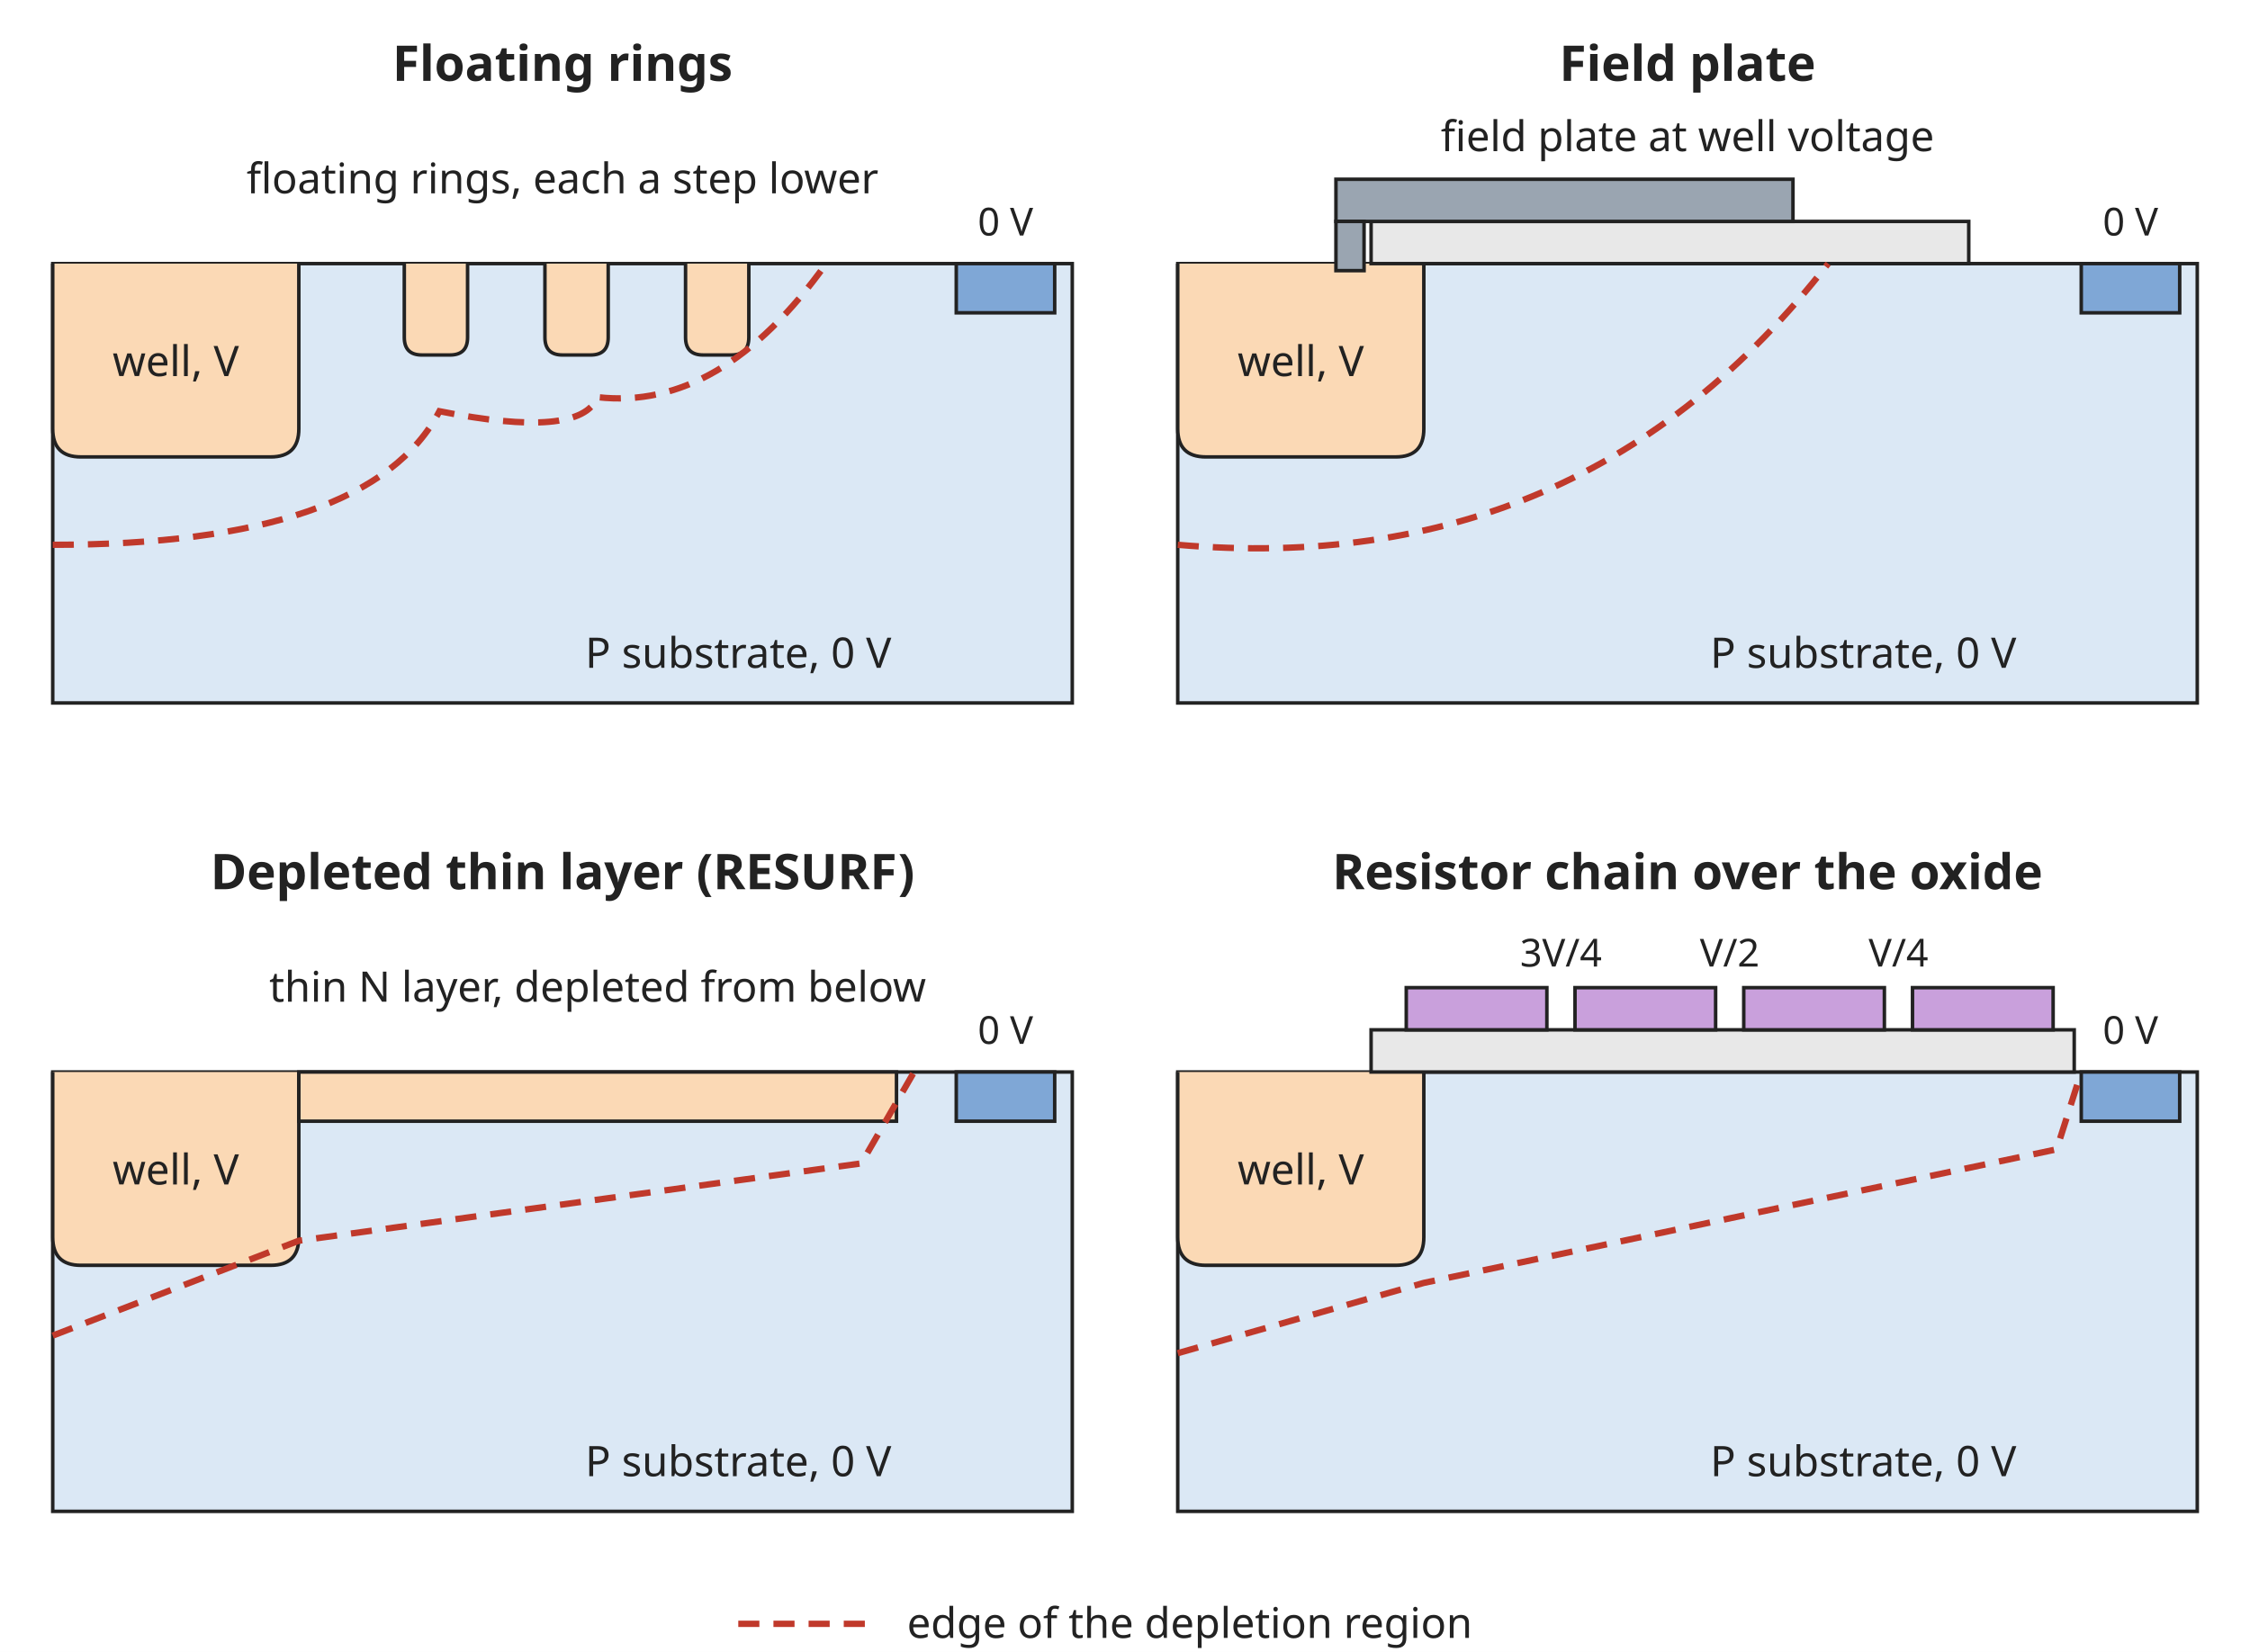
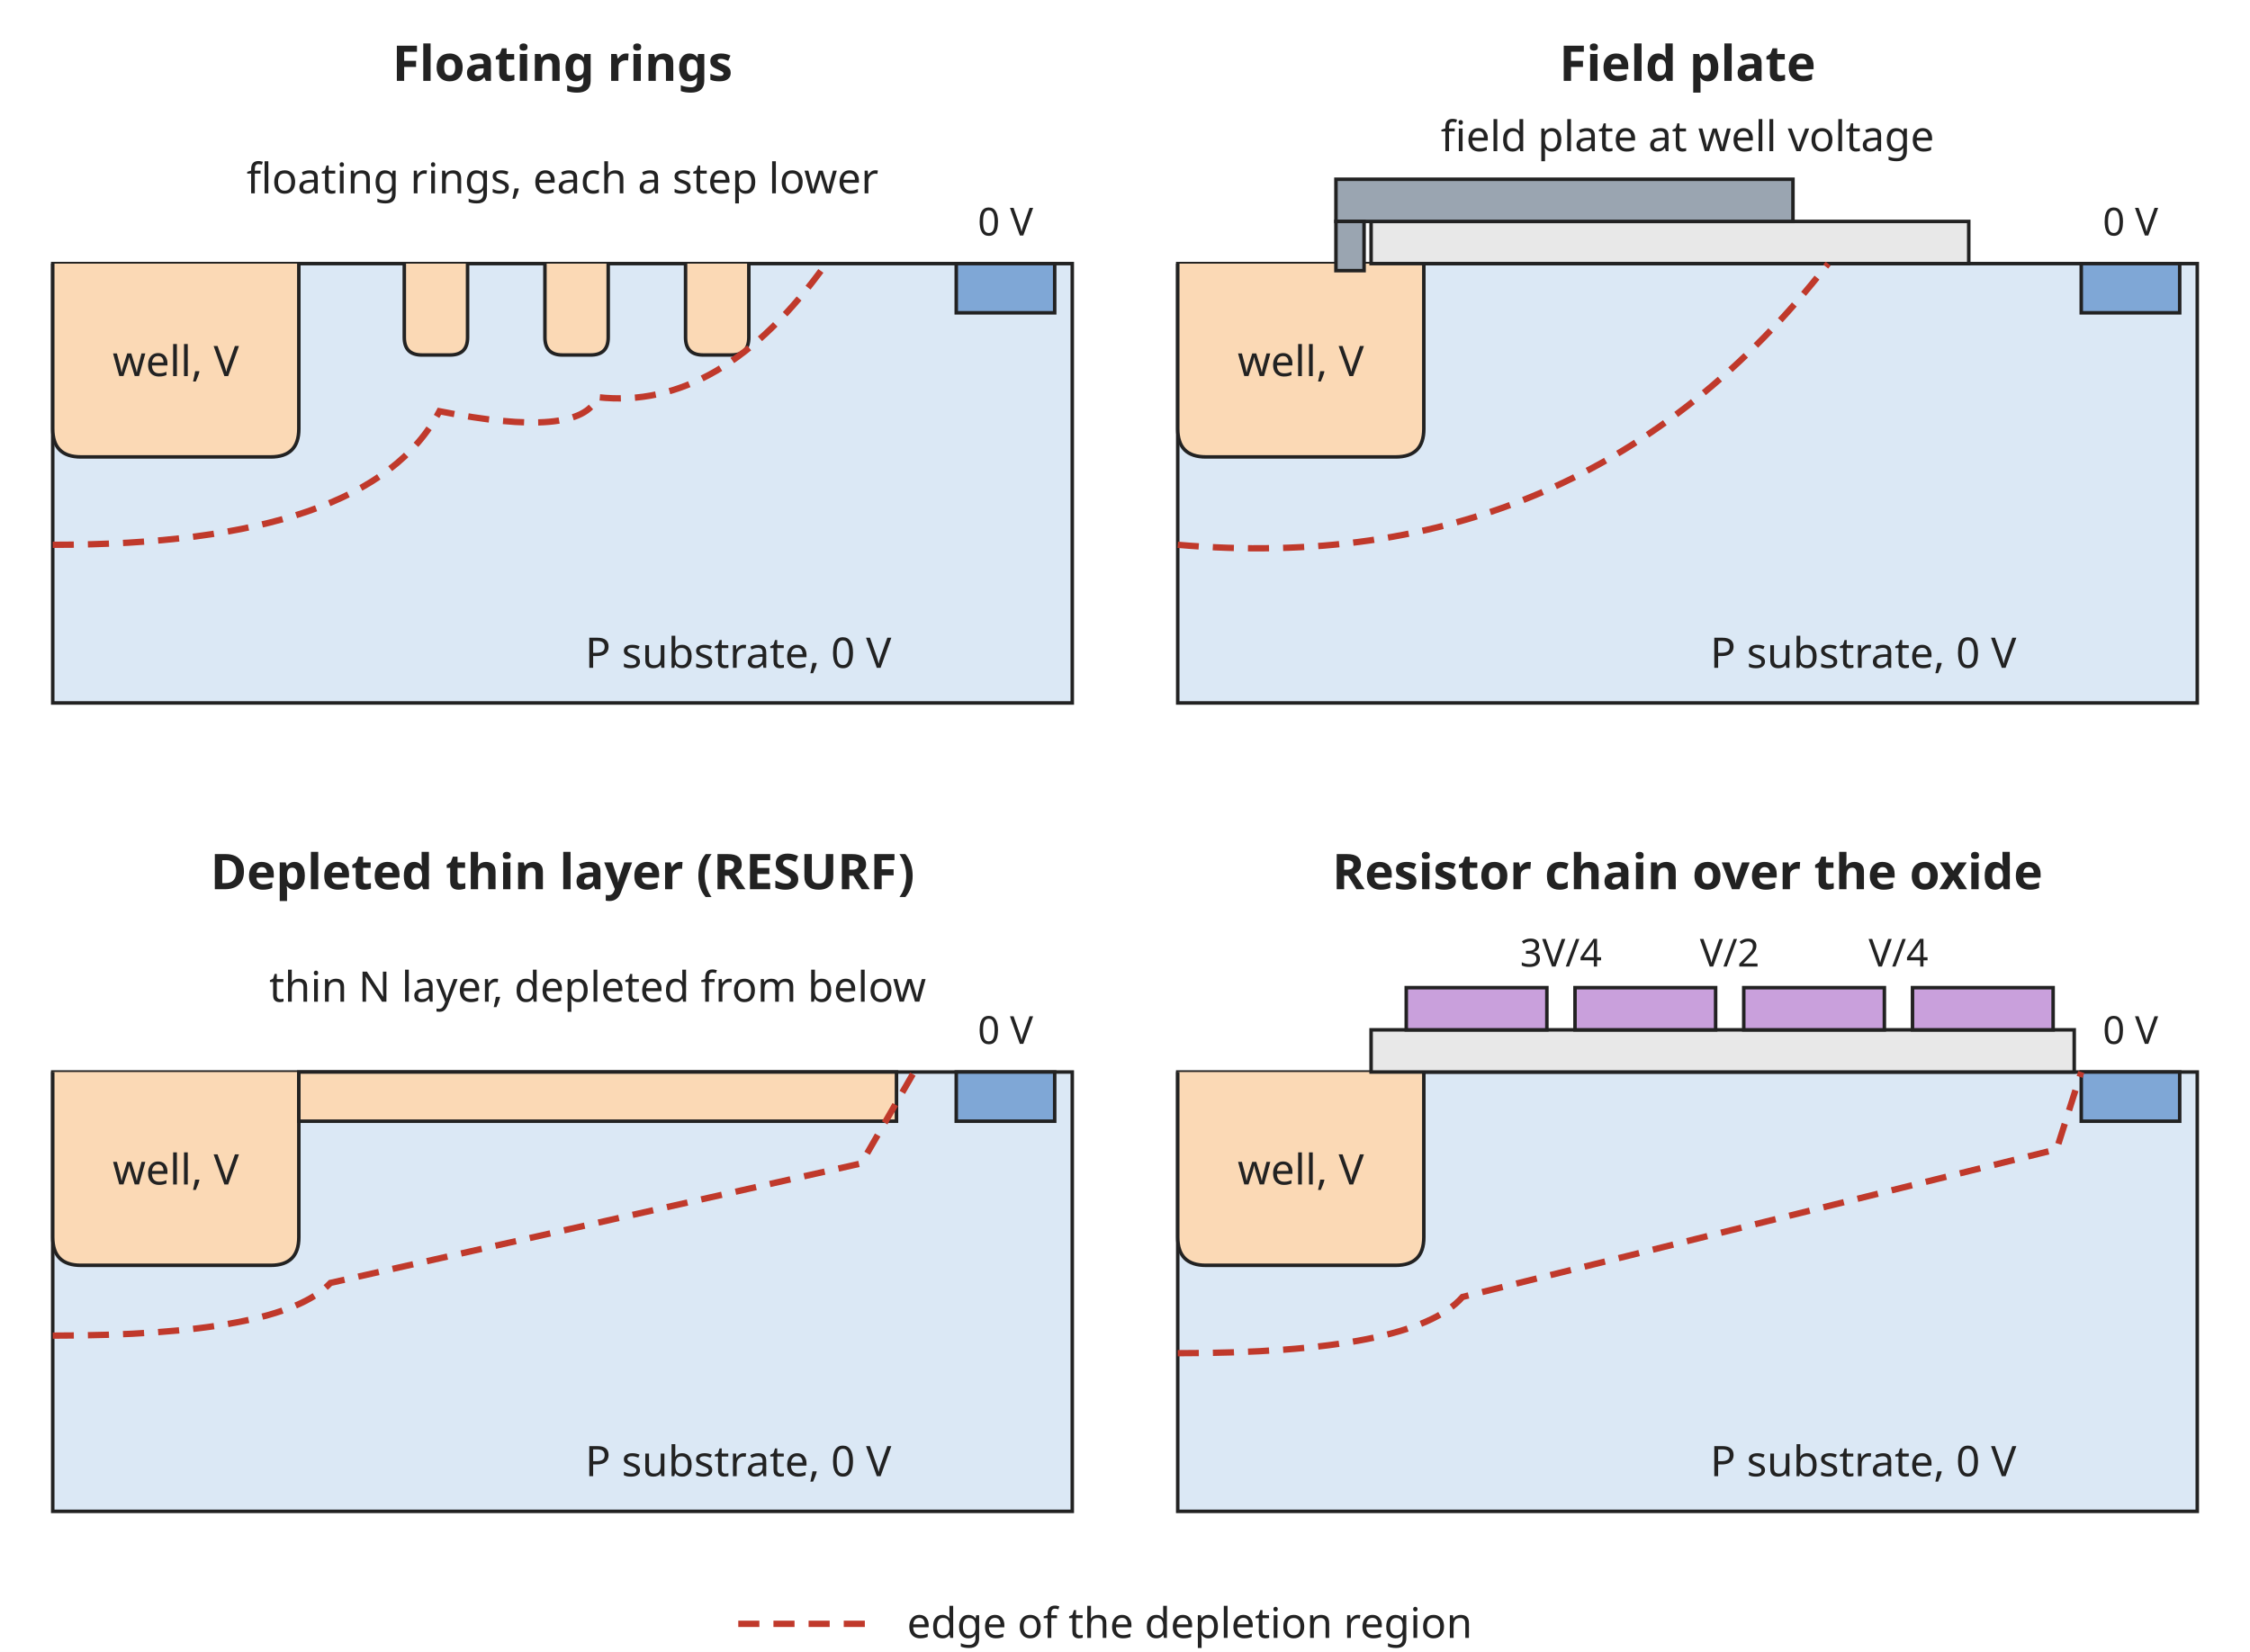
<svg xmlns="http://www.w3.org/2000/svg" width="640" height="470" viewBox="0 0 640 470" font-family="sans-serif" font-size="13">
  <rect width="640" height="470" fill="white" />
  <defs>
    <marker id="arrow" viewBox="0 0 10 10" refX="9" refY="5" markerWidth="7" markerHeight="7" orient="auto-start-reverse">
      <path d="M0,0 L10,5 L0,10 z" fill="#222222" />
    </marker>
  </defs>
  <text x="160" y="23" text-anchor="middle" font-size="14" font-weight="bold" fill="#222222">Floating rings</text>
  <rect x="15" y="75" width="290" height="125" rx="0" fill="#dbe8f5" stroke="#222222" />
  <text x="210" y="190" text-anchor="middle" font-size="12" font-weight="normal" fill="#222222">P substrate, 0 V</text>
  <path d="M15,75 L15,122 Q15,130 23,130 L77,130 Q85,130 85,122 L85,75" fill="#fbd9b5" stroke="#222222" />
  <text x="50" y="107" text-anchor="middle" font-size="12" font-weight="normal" fill="#222222">well, V</text>
  <rect x="272" y="75" width="28" height="14" rx="0" fill="#7fa7d6" stroke="#222222" />
  <text x="286" y="67" text-anchor="middle" font-size="11" font-weight="normal" fill="#222222">0 V</text>
  <path d="M115,75 L115,96 Q115,101 120,101 L128,101 Q133,101 133,96 L133,75" fill="#fbd9b5" stroke="#222222" />
  <path d="M155,75 L155,96 Q155,101 160,101 L168,101 Q173,101 173,96 L173,75" fill="#fbd9b5" stroke="#222222" />
  <path d="M195,75 L195,96 Q195,101 200,101 L208,101 Q213,101 213,96 L213,75" fill="#fbd9b5" stroke="#222222" />
  <text x="160" y="55" text-anchor="middle" font-size="12" font-weight="normal" fill="#222222">floating rings, each a step lower</text>
  <path d="M15,155 Q105,155 125,117 Q165,125 170,113 Q205,117 235,75" stroke="#c0392b" stroke-width="1.8" stroke-dasharray="6 4" fill="none" />
  <text x="480" y="23" text-anchor="middle" font-size="14" font-weight="bold" fill="#222222">Field plate</text>
  <rect x="335" y="75" width="290" height="125" rx="0" fill="#dbe8f5" stroke="#222222" />
  <text x="530" y="190" text-anchor="middle" font-size="12" font-weight="normal" fill="#222222">P substrate, 0 V</text>
  <path d="M335,75 L335,122 Q335,130 343,130 L397,130 Q405,130 405,122 L405,75" fill="#fbd9b5" stroke="#222222" />
  <text x="370" y="107" text-anchor="middle" font-size="12" font-weight="normal" fill="#222222">well, V</text>
  <rect x="592" y="75" width="28" height="14" rx="0" fill="#7fa7d6" stroke="#222222" />
  <text x="606" y="67" text-anchor="middle" font-size="11" font-weight="normal" fill="#222222">0 V</text>
  <rect x="390" y="63" width="170" height="12" rx="0" fill="#e8e8e8" stroke="#222222" />
  <rect x="380" y="51" width="130" height="12" rx="0" fill="#9aa5b1" stroke="#222222" />
  <rect x="380" y="63" width="8" height="14" rx="0" fill="#9aa5b1" stroke="#222222" />
  <text x="480" y="43" text-anchor="middle" font-size="12" font-weight="normal" fill="#222222">field plate at well voltage</text>
  <path d="M335,155 Q450,165 520,75" stroke="#c0392b" stroke-width="1.8" stroke-dasharray="6 4" fill="none" />
  <text x="160" y="253" text-anchor="middle" font-size="14" font-weight="bold" fill="#222222">Depleted thin layer (RESURF)</text>
  <rect x="15" y="305" width="290" height="125" rx="0" fill="#dbe8f5" stroke="#222222" />
  <text x="210" y="420" text-anchor="middle" font-size="12" font-weight="normal" fill="#222222">P substrate, 0 V</text>
  <path d="M15,305 L15,352 Q15,360 23,360 L77,360 Q85,360 85,352 L85,305" fill="#fbd9b5" stroke="#222222" />
  <text x="50" y="337" text-anchor="middle" font-size="12" font-weight="normal" fill="#222222">well, V</text>
  <rect x="272" y="305" width="28" height="14" rx="0" fill="#7fa7d6" stroke="#222222" />
  <text x="286" y="297" text-anchor="middle" font-size="11" font-weight="normal" fill="#222222">0 V</text>
  <rect x="85" y="305" width="170" height="14" rx="0" fill="#fbd9b5" stroke="#222222" />
  <text x="170" y="285" text-anchor="middle" font-size="12" font-weight="normal" fill="#222222">thin N layer, depleted from below</text>
-   <path d="M15,380 L85,353 L245,331 L260,305" stroke="#c0392b" stroke-width="1.8" stroke-dasharray="6 4" fill="none" />
+   <path d="M15,380 Q80,380 94,365 L245,331 L260,305" stroke="#c0392b" stroke-width="1.8" stroke-dasharray="6 4" fill="none" />
  <text x="480" y="253" text-anchor="middle" font-size="14" font-weight="bold" fill="#222222">Resistor chain over the oxide</text>
  <rect x="335" y="305" width="290" height="125" rx="0" fill="#dbe8f5" stroke="#222222" />
  <text x="530" y="420" text-anchor="middle" font-size="12" font-weight="normal" fill="#222222">P substrate, 0 V</text>
  <path d="M335,305 L335,352 Q335,360 343,360 L397,360 Q405,360 405,352 L405,305" fill="#fbd9b5" stroke="#222222" />
  <text x="370" y="337" text-anchor="middle" font-size="12" font-weight="normal" fill="#222222">well, V</text>
  <rect x="592" y="305" width="28" height="14" rx="0" fill="#7fa7d6" stroke="#222222" />
  <text x="606" y="297" text-anchor="middle" font-size="11" font-weight="normal" fill="#222222">0 V</text>
  <rect x="390" y="293" width="200" height="12" rx="0" fill="#e8e8e8" stroke="#222222" />
  <rect x="400" y="281" width="40" height="12" rx="0" fill="#c9a0dc" stroke="#222222" />
  <rect x="448" y="281" width="40" height="12" rx="0" fill="#c9a0dc" stroke="#222222" />
  <rect x="496" y="281" width="40" height="12" rx="0" fill="#c9a0dc" stroke="#222222" />
  <rect x="544" y="281" width="40" height="12" rx="0" fill="#c9a0dc" stroke="#222222" />
  <text x="444" y="275" text-anchor="middle" font-size="11" font-weight="normal" fill="#222222">3V/4</text>
  <text x="492" y="275" text-anchor="middle" font-size="11" font-weight="normal" fill="#222222">V/2</text>
  <text x="540" y="275" text-anchor="middle" font-size="11" font-weight="normal" fill="#222222">V/4</text>
-   <path d="M335,385 L405,365 L585,327 L592,305" stroke="#c0392b" stroke-width="1.8" stroke-dasharray="6 4" fill="none" />
+   <path d="M335,385 Q402,385 416,369 L585,327 L592,305" stroke="#c0392b" stroke-width="1.8" stroke-dasharray="6 4" fill="none" />
  <path d="M210,462 L250,462" stroke="#c0392b" stroke-width="1.8" stroke-dasharray="6 4" fill="none" />
  <text x="258" y="466" text-anchor="start" font-size="12" font-weight="normal" fill="#222222">edge of the depletion region</text>
</svg>
